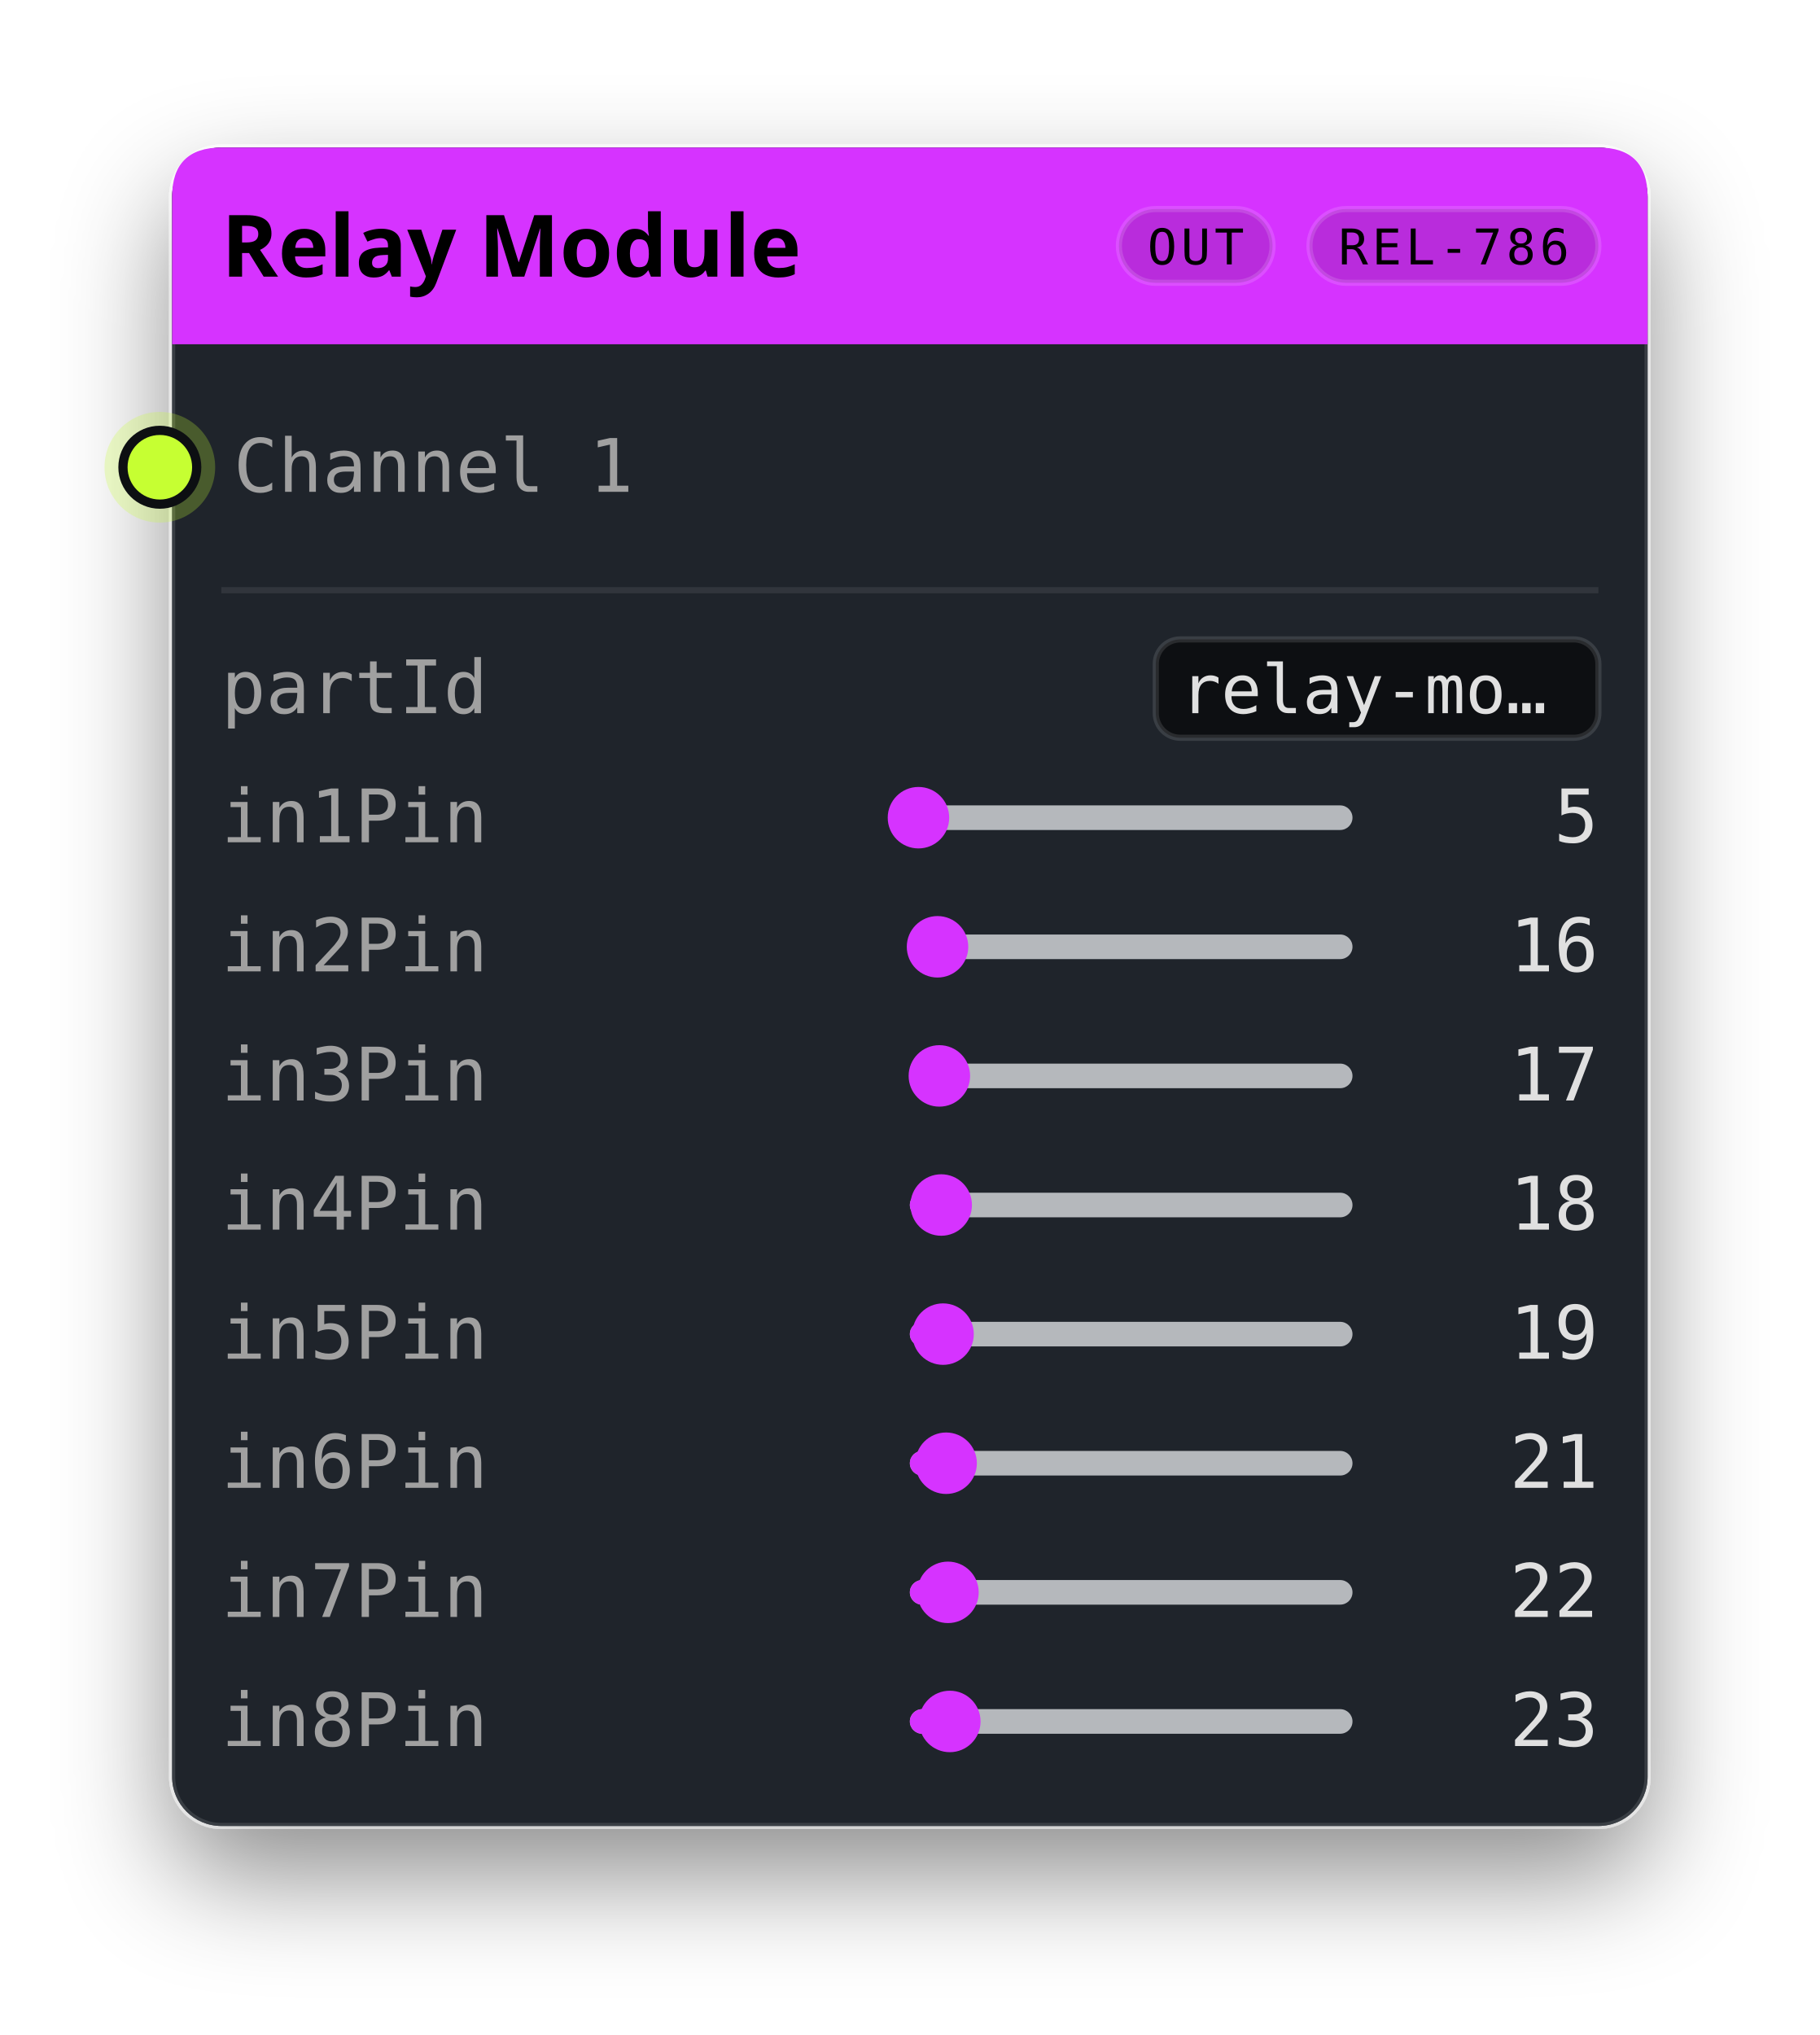
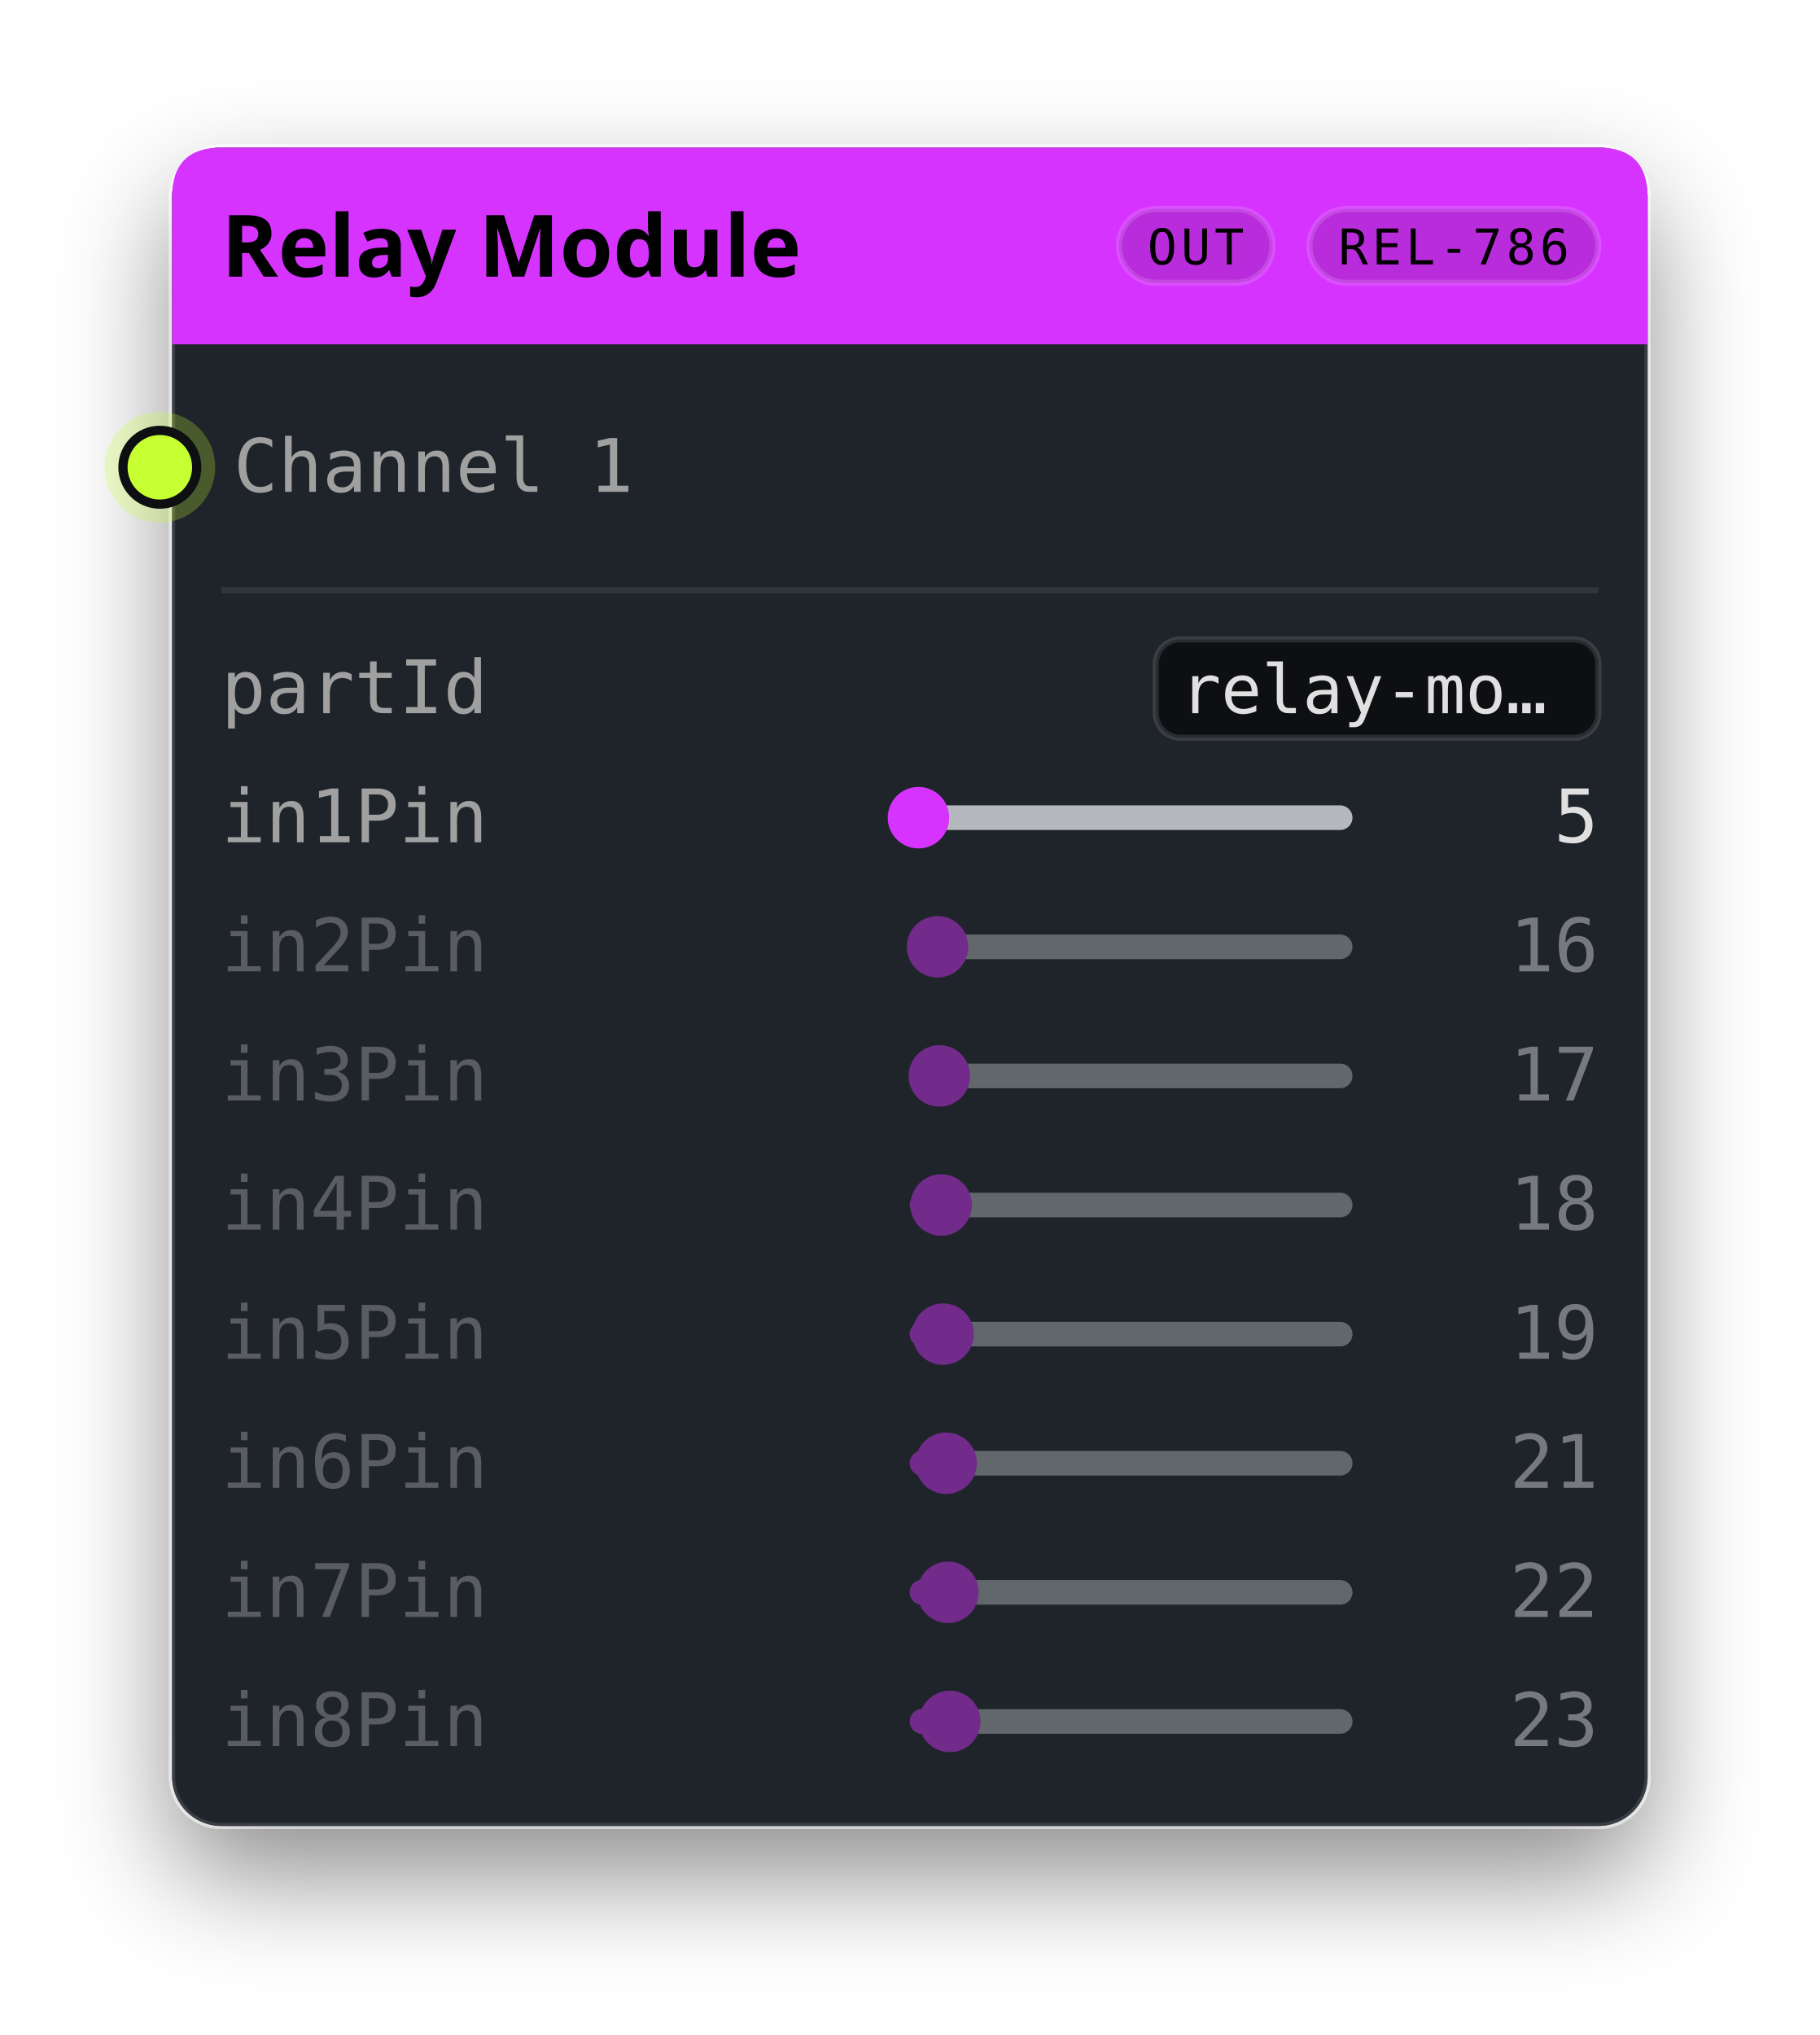
<svg xmlns="http://www.w3.org/2000/svg" viewBox="0 0 296 331" width="296" height="331" role="img" aria-label="Relay Module node">
  <defs>
    <filter id="shadow" x="-20%" y="-20%" width="140%" height="160%">
      <feDropShadow dx="0" dy="8" stdDeviation="9" flood-color="#000" flood-opacity="0.45" />
    </filter>
  </defs>
  <g transform="translate(28,24)">
    <rect x="0" y="0" width="240" height="273" rx="8" fill="#1f242b" stroke="rgba(255,255,255,0.12)" filter="url(#shadow)" />
    <rect x="0" y="0" width="240" height="273" rx="8" fill="#1f242b" stroke="rgba(255,255,255,0.12)" />
    <path d="M0,32 L0,8 Q0,0 8,0 L232,0 Q240,0 240,8 L240,32 Z" fill="#d633ff" />
    <text x="8" y="21" font-family="'Audiowide','Trebuchet MS','Arial Black',sans-serif" font-size="14" font-weight="600" fill="#000">Relay Module</text>
    <rect x="154" y="10" width="25" height="12" rx="6" fill="rgba(0,0,0,0.14)" stroke="rgba(255,255,255,0.14)" />
    <text x="166.5" y="19" text-anchor="middle" font-family="'JetBrains Mono','Cascadia Mono','Consolas',monospace" font-size="8" letter-spacing="0.08em" fill="#000">OUT</text>
    <rect x="185" y="10" width="47" height="12" rx="6" fill="rgba(0,0,0,0.14)" stroke="rgba(255,255,255,0.14)" />
    <text x="208.5" y="19" text-anchor="middle" font-family="'JetBrains Mono','Cascadia Mono','Consolas',monospace" font-size="8" letter-spacing="0.08em" fill="#000">REL-786</text>
    <circle cx="-2" cy="52" r="9" fill="#c6ff32" opacity="0.25" />
    <circle cx="-2" cy="52" r="6" fill="#c6ff32" stroke="#0d0f12" stroke-width="1.5" />
    <text x="10" y="56" font-family="'JetBrains Mono','Cascadia Mono','Consolas',monospace" font-size="12" fill="#a0a0a0">Channel 1</text>
    <line x1="8" y1="72" x2="232" y2="72" stroke="rgba(255,255,255,0.08)" />
    <text x="8" y="92" font-family="'JetBrains Mono','Cascadia Mono','Consolas',monospace" font-size="12" fill="#a0a0a0">partId</text>
    <g>
      <rect x="160" y="80" width="72" height="16" rx="4" fill="#0d0f12" stroke="rgba(255,255,255,0.12)" />
      <text x="164" y="92" font-family="'JetBrains Mono','Cascadia Mono','Consolas',monospace" font-size="11" fill="#e0e0e0">relay-mo…</text>
    </g>
    <text x="8" y="113" font-family="'JetBrains Mono','Cascadia Mono','Consolas',monospace" font-size="12" fill="#a0a0a0">in1Pin</text>
    <g>
      <rect x="120" y="107" width="72" height="4" rx="2" fill="#cfd2d6" opacity="0.85" />
      <rect x="120" y="107" width="1.4" height="4" rx="2" fill="#d633ff" />
      <circle cx="121.4" cy="109" r="5" fill="#d633ff" />
      <text x="232" y="113" text-anchor="end" font-family="'JetBrains Mono','Cascadia Mono','Consolas',monospace" font-size="12" fill="#e0e0e0">5</text>
    </g>
-     <text x="8" y="134" font-family="'JetBrains Mono','Cascadia Mono','Consolas',monospace" font-size="12" fill="#a0a0a0">in2Pin</text>
-     <g>
+     <text x="8" y="134" font-family="'JetBrains Mono','Cascadia Mono','Consolas',monospace" font-size="12" fill="#a0a0a0" opacity="0.45">in2Pin</text>
+     <g opacity="0.45">
      <rect x="120" y="128" width="72" height="4" rx="2" fill="#cfd2d6" opacity="0.85" />
      <rect x="120" y="128" width="4.5" height="4" rx="2" fill="#d633ff" />
      <circle cx="124.5" cy="130" r="5" fill="#d633ff" />
      <text x="232" y="134" text-anchor="end" font-family="'JetBrains Mono','Cascadia Mono','Consolas',monospace" font-size="12" fill="#e0e0e0">16</text>
    </g>
-     <text x="8" y="155" font-family="'JetBrains Mono','Cascadia Mono','Consolas',monospace" font-size="12" fill="#a0a0a0">in3Pin</text>
-     <g>
+     <text x="8" y="155" font-family="'JetBrains Mono','Cascadia Mono','Consolas',monospace" font-size="12" fill="#a0a0a0" opacity="0.45">in3Pin</text>
+     <g opacity="0.45">
      <rect x="120" y="149" width="72" height="4" rx="2" fill="#cfd2d6" opacity="0.85" />
      <rect x="120" y="149" width="4.8" height="4" rx="2" fill="#d633ff" />
      <circle cx="124.8" cy="151" r="5" fill="#d633ff" />
      <text x="232" y="155" text-anchor="end" font-family="'JetBrains Mono','Cascadia Mono','Consolas',monospace" font-size="12" fill="#e0e0e0">17</text>
    </g>
-     <text x="8" y="176" font-family="'JetBrains Mono','Cascadia Mono','Consolas',monospace" font-size="12" fill="#a0a0a0">in4Pin</text>
-     <g>
+     <text x="8" y="176" font-family="'JetBrains Mono','Cascadia Mono','Consolas',monospace" font-size="12" fill="#a0a0a0" opacity="0.45">in4Pin</text>
+     <g opacity="0.45">
      <rect x="120" y="170" width="72" height="4" rx="2" fill="#cfd2d6" opacity="0.85" />
      <rect x="120" y="170" width="5.1" height="4" rx="2" fill="#d633ff" />
      <circle cx="125.1" cy="172" r="5" fill="#d633ff" />
      <text x="232" y="176" text-anchor="end" font-family="'JetBrains Mono','Cascadia Mono','Consolas',monospace" font-size="12" fill="#e0e0e0">18</text>
    </g>
-     <text x="8" y="197" font-family="'JetBrains Mono','Cascadia Mono','Consolas',monospace" font-size="12" fill="#a0a0a0">in5Pin</text>
-     <g>
+     <text x="8" y="197" font-family="'JetBrains Mono','Cascadia Mono','Consolas',monospace" font-size="12" fill="#a0a0a0" opacity="0.45">in5Pin</text>
+     <g opacity="0.45">
      <rect x="120" y="191" width="72" height="4" rx="2" fill="#cfd2d6" opacity="0.85" />
      <rect x="120" y="191" width="5.4" height="4" rx="2" fill="#d633ff" />
      <circle cx="125.4" cy="193" r="5" fill="#d633ff" />
      <text x="232" y="197" text-anchor="end" font-family="'JetBrains Mono','Cascadia Mono','Consolas',monospace" font-size="12" fill="#e0e0e0">19</text>
    </g>
-     <text x="8" y="218" font-family="'JetBrains Mono','Cascadia Mono','Consolas',monospace" font-size="12" fill="#a0a0a0">in6Pin</text>
-     <g>
+     <text x="8" y="218" font-family="'JetBrains Mono','Cascadia Mono','Consolas',monospace" font-size="12" fill="#a0a0a0" opacity="0.45">in6Pin</text>
+     <g opacity="0.45">
      <rect x="120" y="212" width="72" height="4" rx="2" fill="#cfd2d6" opacity="0.85" />
      <rect x="120" y="212" width="5.9" height="4" rx="2" fill="#d633ff" />
      <circle cx="125.9" cy="214" r="5" fill="#d633ff" />
      <text x="232" y="218" text-anchor="end" font-family="'JetBrains Mono','Cascadia Mono','Consolas',monospace" font-size="12" fill="#e0e0e0">21</text>
    </g>
-     <text x="8" y="239" font-family="'JetBrains Mono','Cascadia Mono','Consolas',monospace" font-size="12" fill="#a0a0a0">in7Pin</text>
-     <g>
+     <text x="8" y="239" font-family="'JetBrains Mono','Cascadia Mono','Consolas',monospace" font-size="12" fill="#a0a0a0" opacity="0.45">in7Pin</text>
+     <g opacity="0.45">
      <rect x="120" y="233" width="72" height="4" rx="2" fill="#cfd2d6" opacity="0.85" />
      <rect x="120" y="233" width="6.2" height="4" rx="2" fill="#d633ff" />
      <circle cx="126.2" cy="235" r="5" fill="#d633ff" />
      <text x="232" y="239" text-anchor="end" font-family="'JetBrains Mono','Cascadia Mono','Consolas',monospace" font-size="12" fill="#e0e0e0">22</text>
    </g>
-     <text x="8" y="260" font-family="'JetBrains Mono','Cascadia Mono','Consolas',monospace" font-size="12" fill="#a0a0a0">in8Pin</text>
-     <g>
+     <text x="8" y="260" font-family="'JetBrains Mono','Cascadia Mono','Consolas',monospace" font-size="12" fill="#a0a0a0" opacity="0.45">in8Pin</text>
+     <g opacity="0.45">
      <rect x="120" y="254" width="72" height="4" rx="2" fill="#cfd2d6" opacity="0.85" />
      <rect x="120" y="254" width="6.5" height="4" rx="2" fill="#d633ff" />
      <circle cx="126.5" cy="256" r="5" fill="#d633ff" />
      <text x="232" y="260" text-anchor="end" font-family="'JetBrains Mono','Cascadia Mono','Consolas',monospace" font-size="12" fill="#e0e0e0">23</text>
    </g>
  </g>
</svg>
